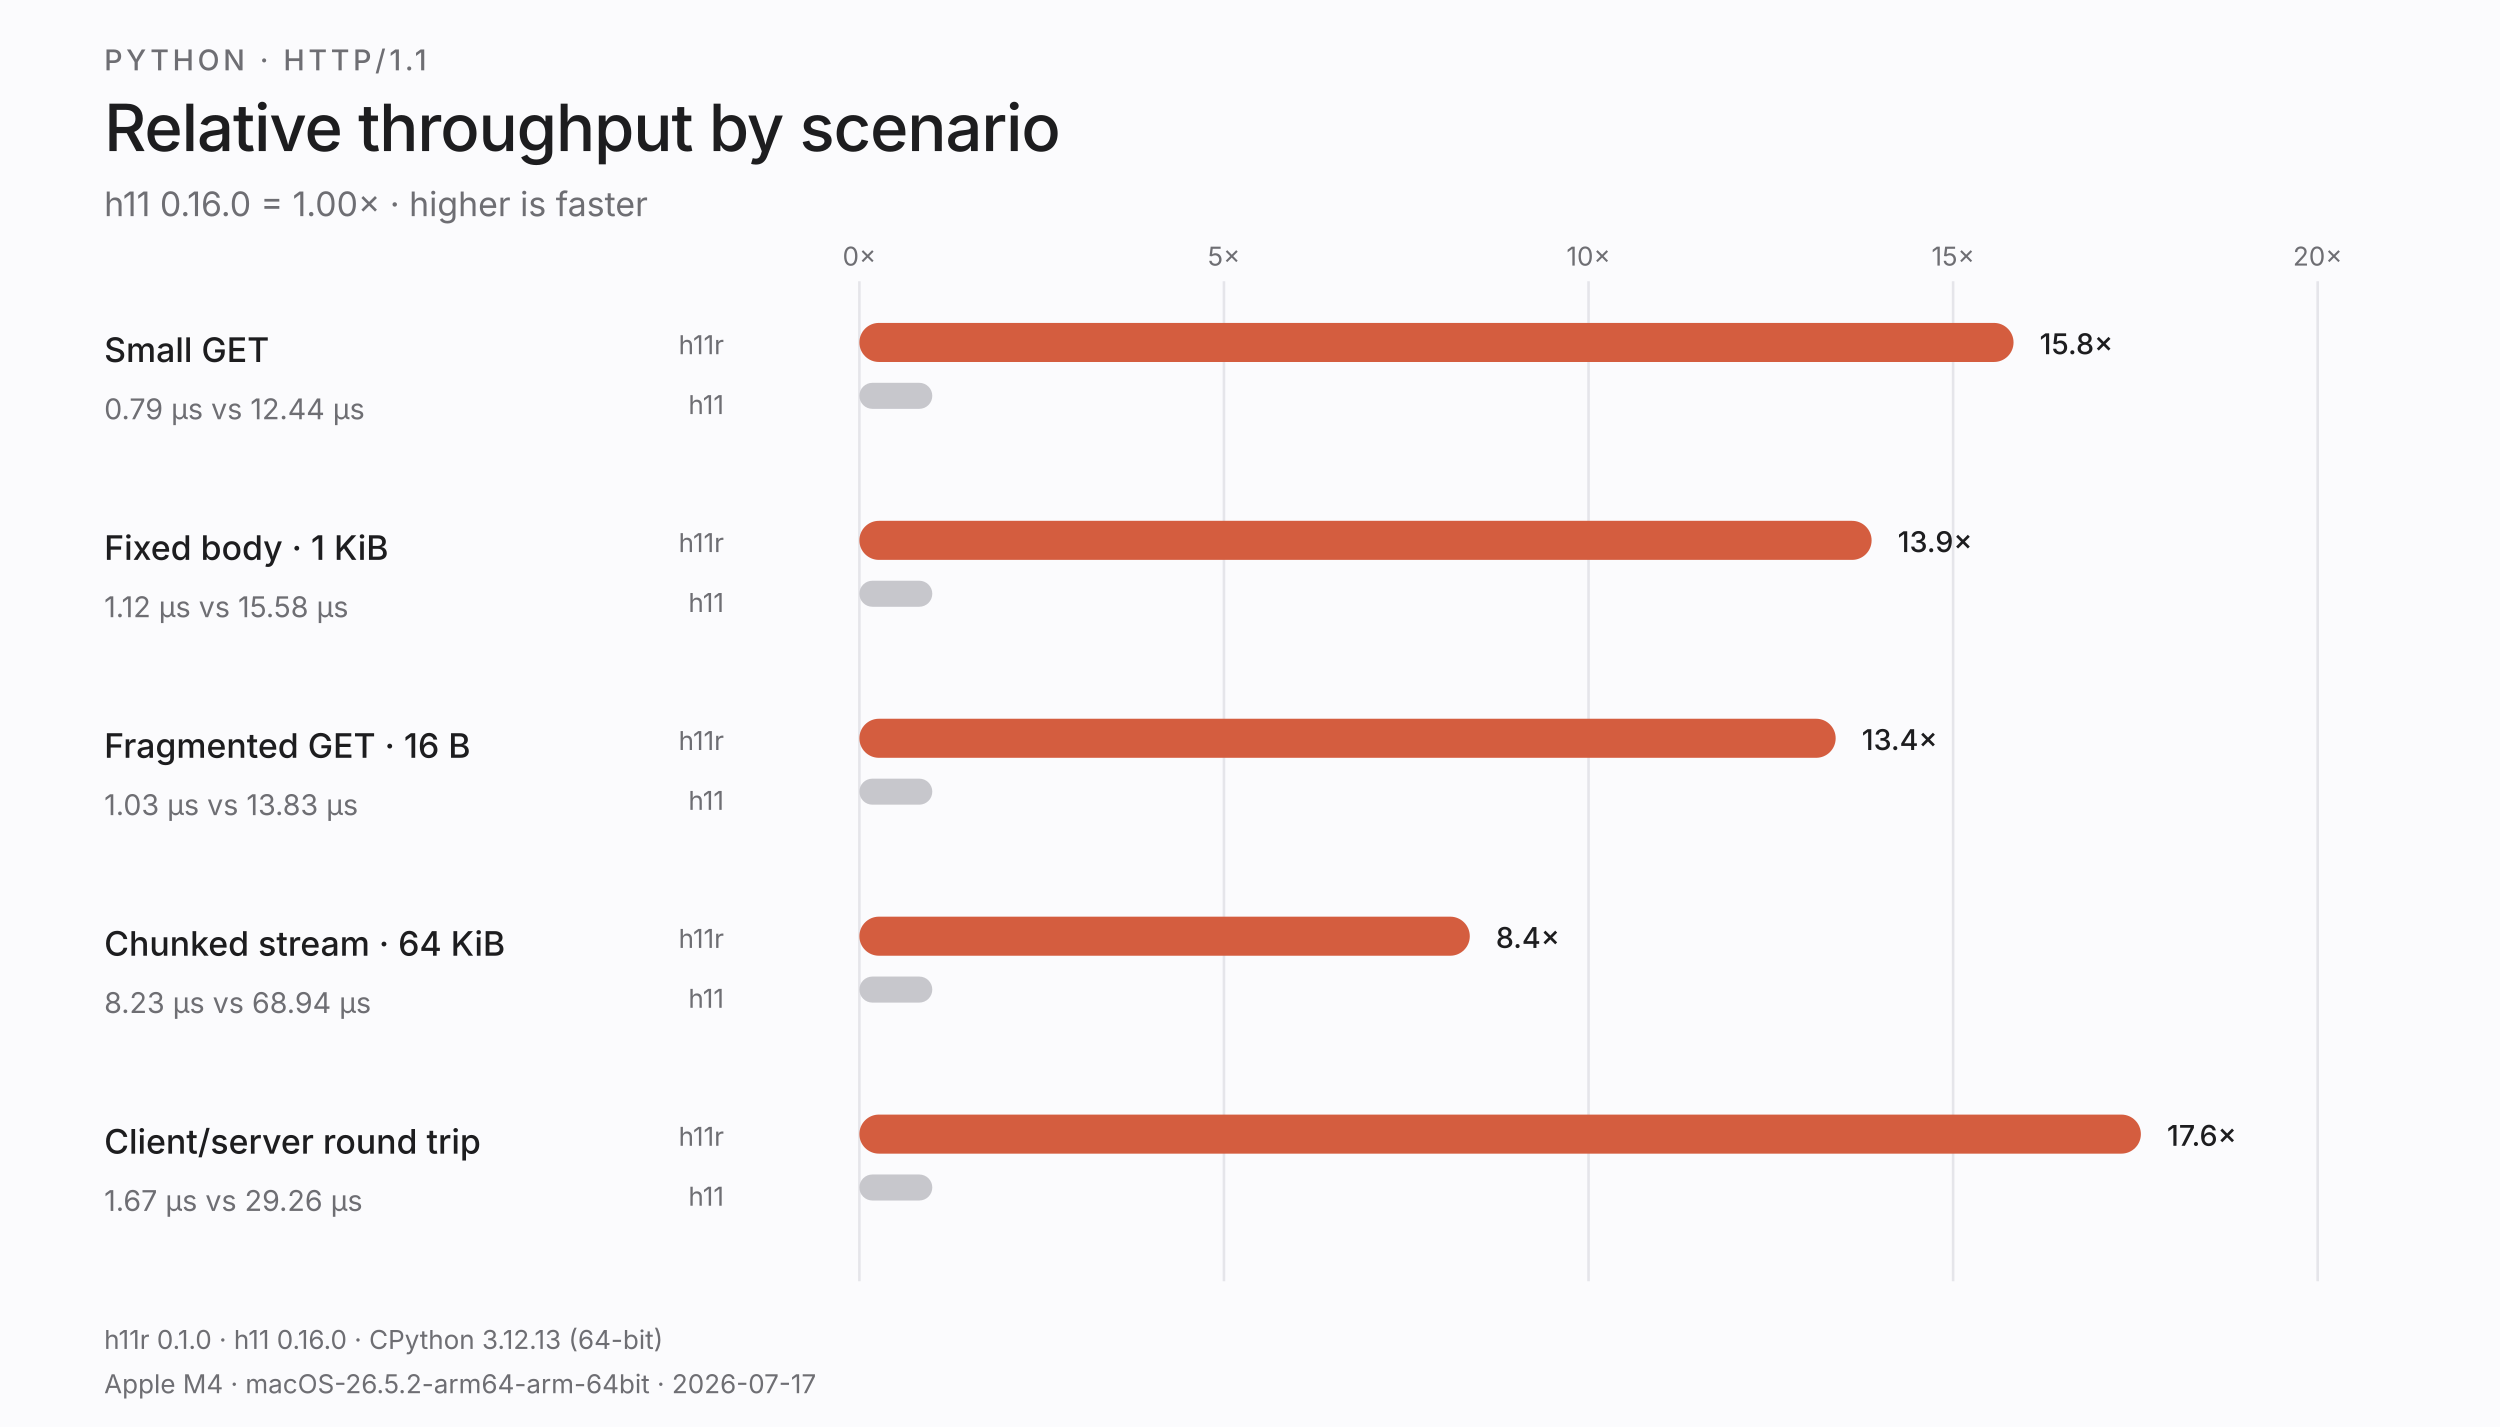
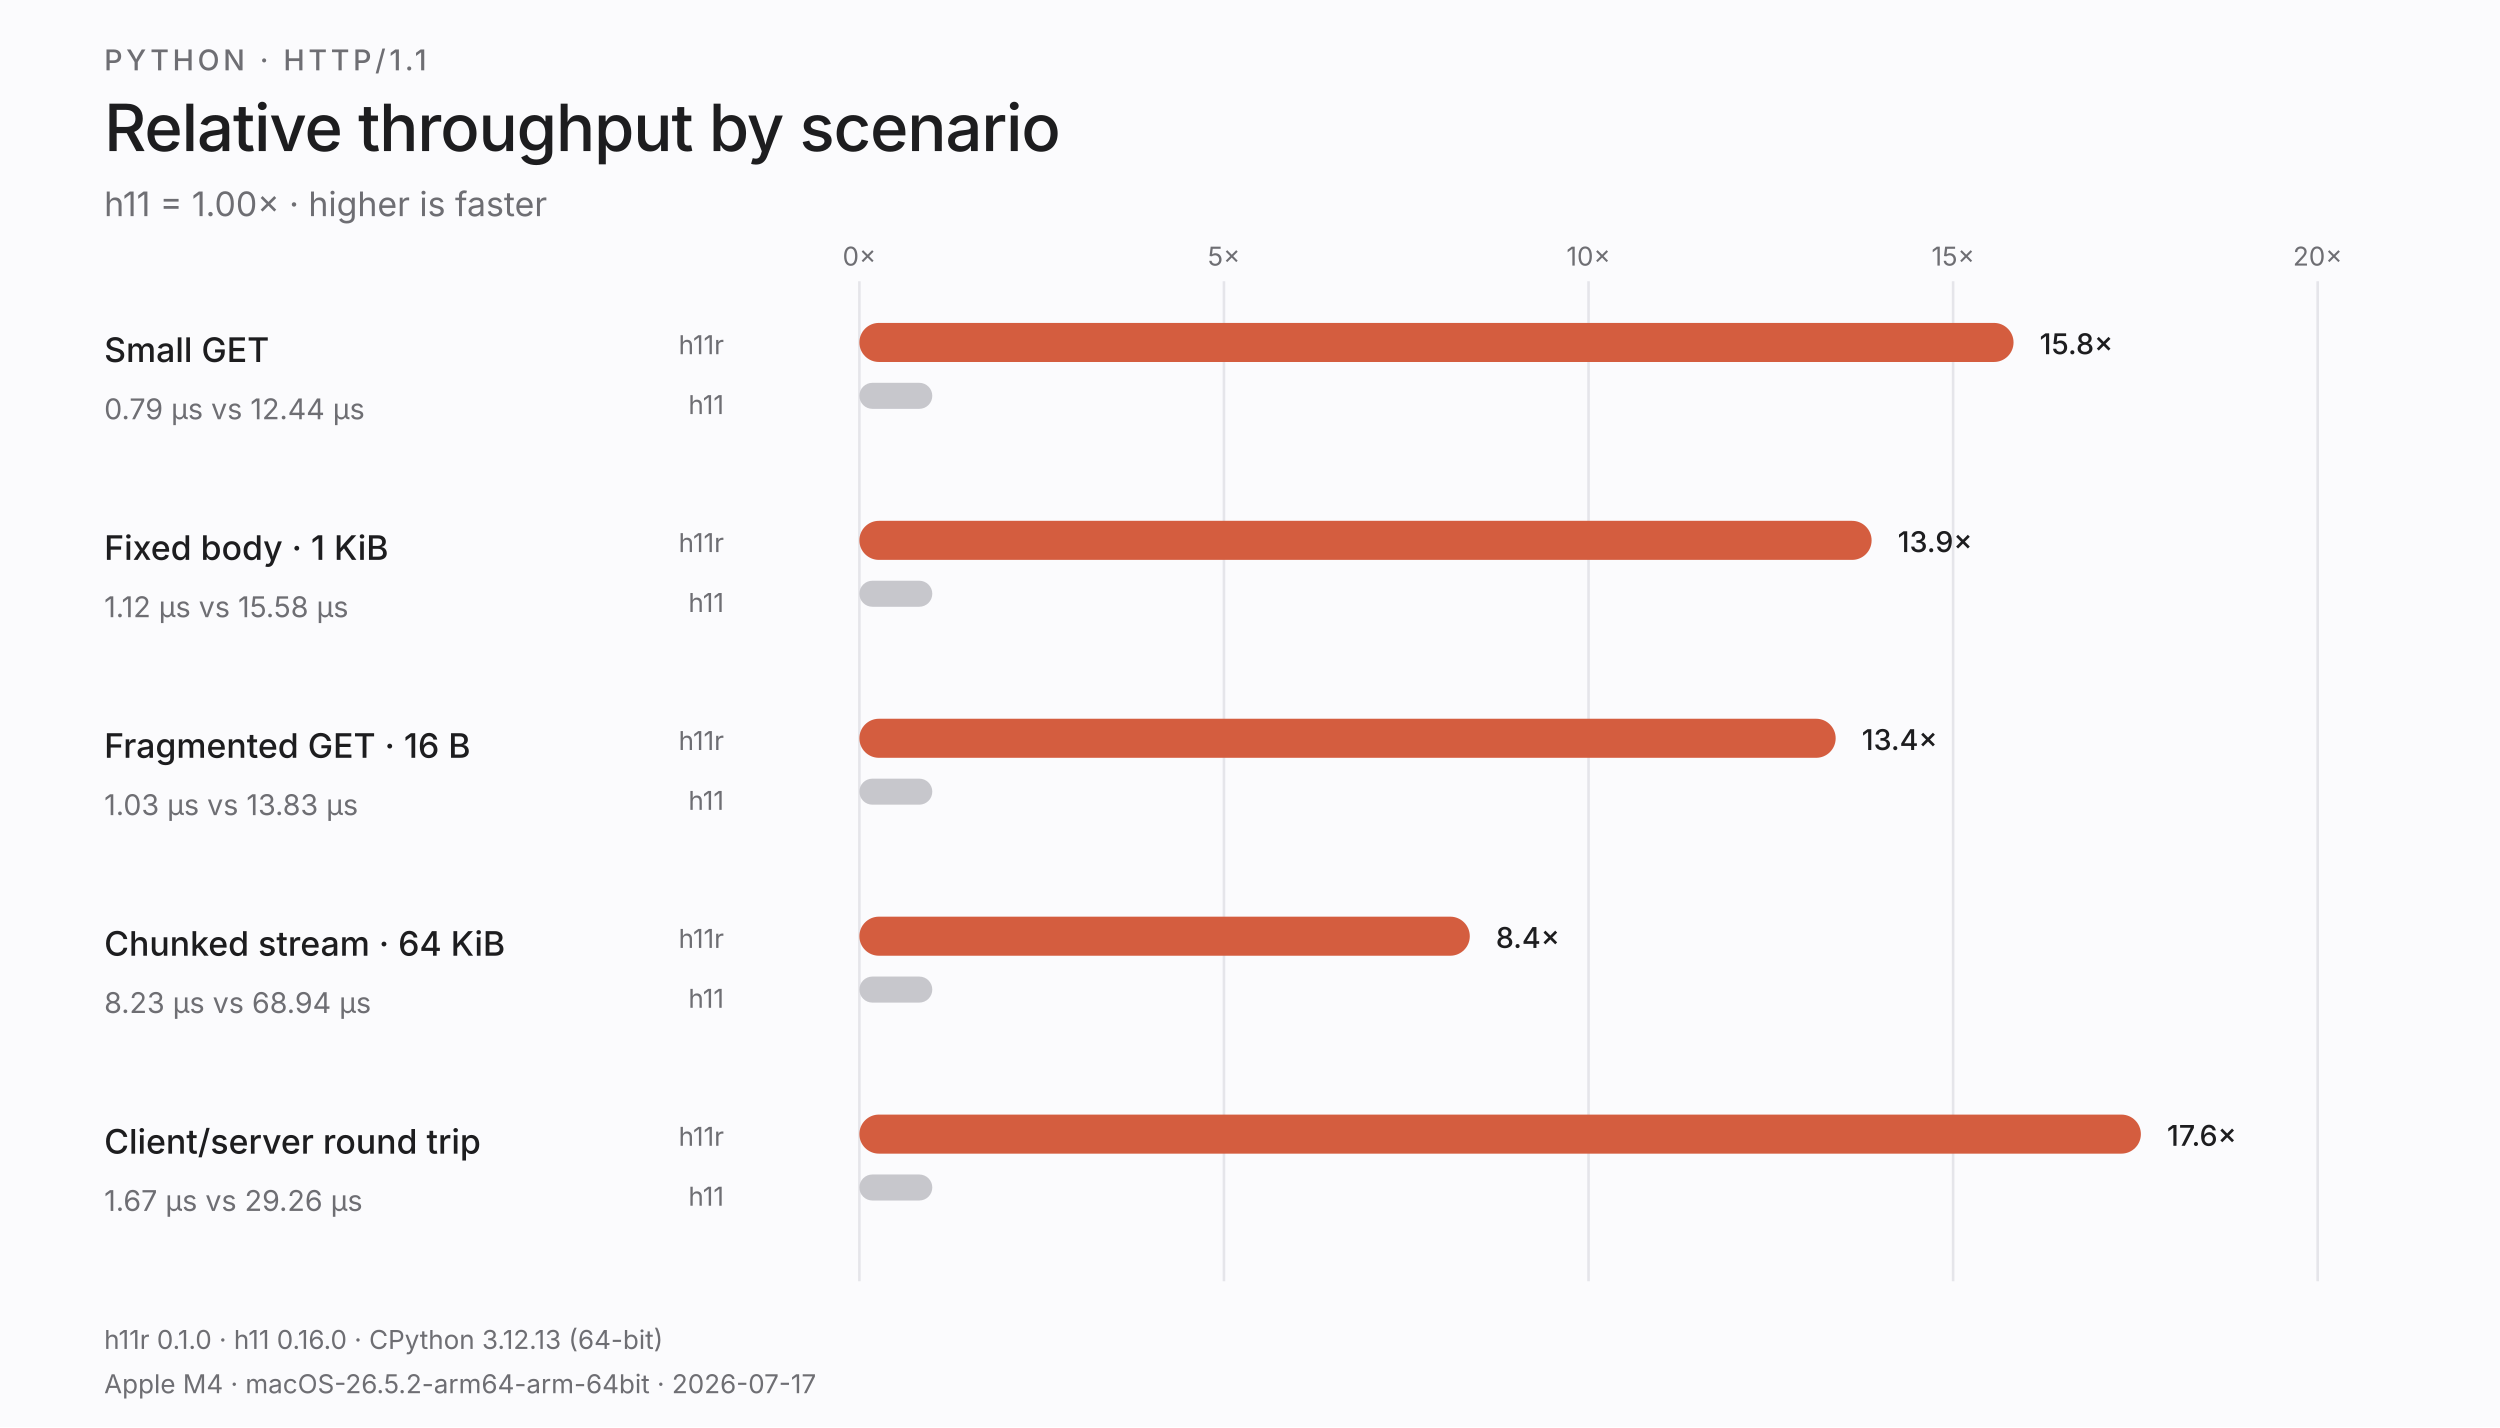
<svg xmlns="http://www.w3.org/2000/svg" width="960" height="548" viewBox="0 0 960 548" role="img" aria-labelledby="title desc">
  <style>
text{font-family:-apple-system,BlinkMacSystemFont,'Segoe UI',sans-serif}
.canvas{fill:#fbfbfd}.primary{fill:#1d1d1f}.secondary{fill:#6e6e73}.grid{stroke:#e5e5ea}
.candidate{fill:#d45d3f}.reference{fill:#c7c7cc}
</style>
  <rect class="canvas" width="960" height="548" />
  <text class="secondary" x="40" y="27" font-size="11" font-weight="500" letter-spacing="1.4">PYTHON · HTTP/1.1</text>
  <text class="primary" x="40" y="58" font-size="25" font-weight="500" letter-spacing="-0.4">Relative throughput by scenario</text>
-   <text class="secondary" x="40" y="83" font-size="13">h11 0.16.0 = 1.00× · higher is faster</text>
+   <text class="secondary" x="40" y="83" font-size="13">h11 = 1.00× · higher is faster</text>
  <line class="grid" x1="330.0" y1="108" x2="330.0" y2="492" />
  <text class="secondary" x="330.0" y="102" text-anchor="middle" font-size="10">0×</text>
  <line class="grid" x1="470.0" y1="108" x2="470.0" y2="492" />
  <text class="secondary" x="470.0" y="102" text-anchor="middle" font-size="10">5×</text>
  <line class="grid" x1="610.0" y1="108" x2="610.0" y2="492" />
  <text class="secondary" x="610.0" y="102" text-anchor="middle" font-size="10">10×</text>
  <line class="grid" x1="750.0" y1="108" x2="750.0" y2="492" />
  <text class="secondary" x="750.0" y="102" text-anchor="middle" font-size="10">15×</text>
  <line class="grid" x1="890.0" y1="108" x2="890.0" y2="492" />
  <text class="secondary" x="890.0" y="102" text-anchor="middle" font-size="10">20×</text>
  <text class="primary" x="40" y="139" font-size="13" font-weight="500">Small GET</text>
  <text class="secondary" x="40" y="161" font-size="11">0.79 µs vs 12.44 µs</text>
  <text class="secondary" x="278" y="136" text-anchor="end" font-size="10">h11r</text>
  <rect class="candidate" x="330" y="124" width="443.2" height="15" rx="7.5" />
  <text class="primary" x="783.2" y="136" font-size="11" font-weight="500">15.8×</text>
  <text class="secondary" x="278" y="159" text-anchor="end" font-size="10">h11</text>
  <rect class="reference" x="330" y="147" width="28.0" height="10" rx="5" />
  <text class="primary" x="40" y="215" font-size="13" font-weight="500">Fixed body · 1 KiB</text>
  <text class="secondary" x="40" y="237" font-size="11">1.12 µs vs 15.58 µs</text>
  <text class="secondary" x="278" y="212" text-anchor="end" font-size="10">h11r</text>
  <rect class="candidate" x="330" y="200" width="388.7" height="15" rx="7.5" />
  <text class="primary" x="728.7" y="212" font-size="11" font-weight="500">13.9×</text>
  <text class="secondary" x="278" y="235" text-anchor="end" font-size="10">h11</text>
  <rect class="reference" x="330" y="223" width="28.0" height="10" rx="5" />
  <text class="primary" x="40" y="291" font-size="13" font-weight="500">Fragmented GET · 16 B</text>
  <text class="secondary" x="40" y="313" font-size="11">1.03 µs vs 13.83 µs</text>
  <text class="secondary" x="278" y="288" text-anchor="end" font-size="10">h11r</text>
  <rect class="candidate" x="330" y="276" width="374.9" height="15" rx="7.5" />
  <text class="primary" x="714.9" y="288" font-size="11" font-weight="500">13.4×</text>
  <text class="secondary" x="278" y="311" text-anchor="end" font-size="10">h11</text>
  <rect class="reference" x="330" y="299" width="28.0" height="10" rx="5" />
  <text class="primary" x="40" y="367" font-size="13" font-weight="500">Chunked stream · 64 KiB</text>
  <text class="secondary" x="40" y="389" font-size="11">8.23 µs vs 68.94 µs</text>
  <text class="secondary" x="278" y="364" text-anchor="end" font-size="10">h11r</text>
  <rect class="candidate" x="330" y="352" width="234.4" height="15" rx="7.5" />
  <text class="primary" x="574.4" y="364" font-size="11" font-weight="500">8.4×</text>
  <text class="secondary" x="278" y="387" text-anchor="end" font-size="10">h11</text>
  <rect class="reference" x="330" y="375" width="28.0" height="10" rx="5" />
  <text class="primary" x="40" y="443" font-size="13" font-weight="500">Client/server round trip</text>
  <text class="secondary" x="40" y="465" font-size="11">1.67 µs vs 29.26 µs</text>
  <text class="secondary" x="278" y="440" text-anchor="end" font-size="10">h11r</text>
  <rect class="candidate" x="330" y="428" width="492.1" height="15" rx="7.5" />
  <text class="primary" x="832.1" y="440" font-size="11" font-weight="500">17.6×</text>
  <text class="secondary" x="278" y="463" text-anchor="end" font-size="10">h11</text>
  <rect class="reference" x="330" y="451" width="28.0" height="10" rx="5" />
  <text class="secondary" x="40" y="518" font-size="10">h11r 0.1.0 · h11 0.16.0 · CPython 3.12.13 (64-bit)</text>
  <text class="secondary" x="40" y="535" font-size="10">Apple M4 · macOS-26.5.2-arm64-arm-64bit · 2026-07-17</text>
</svg>
